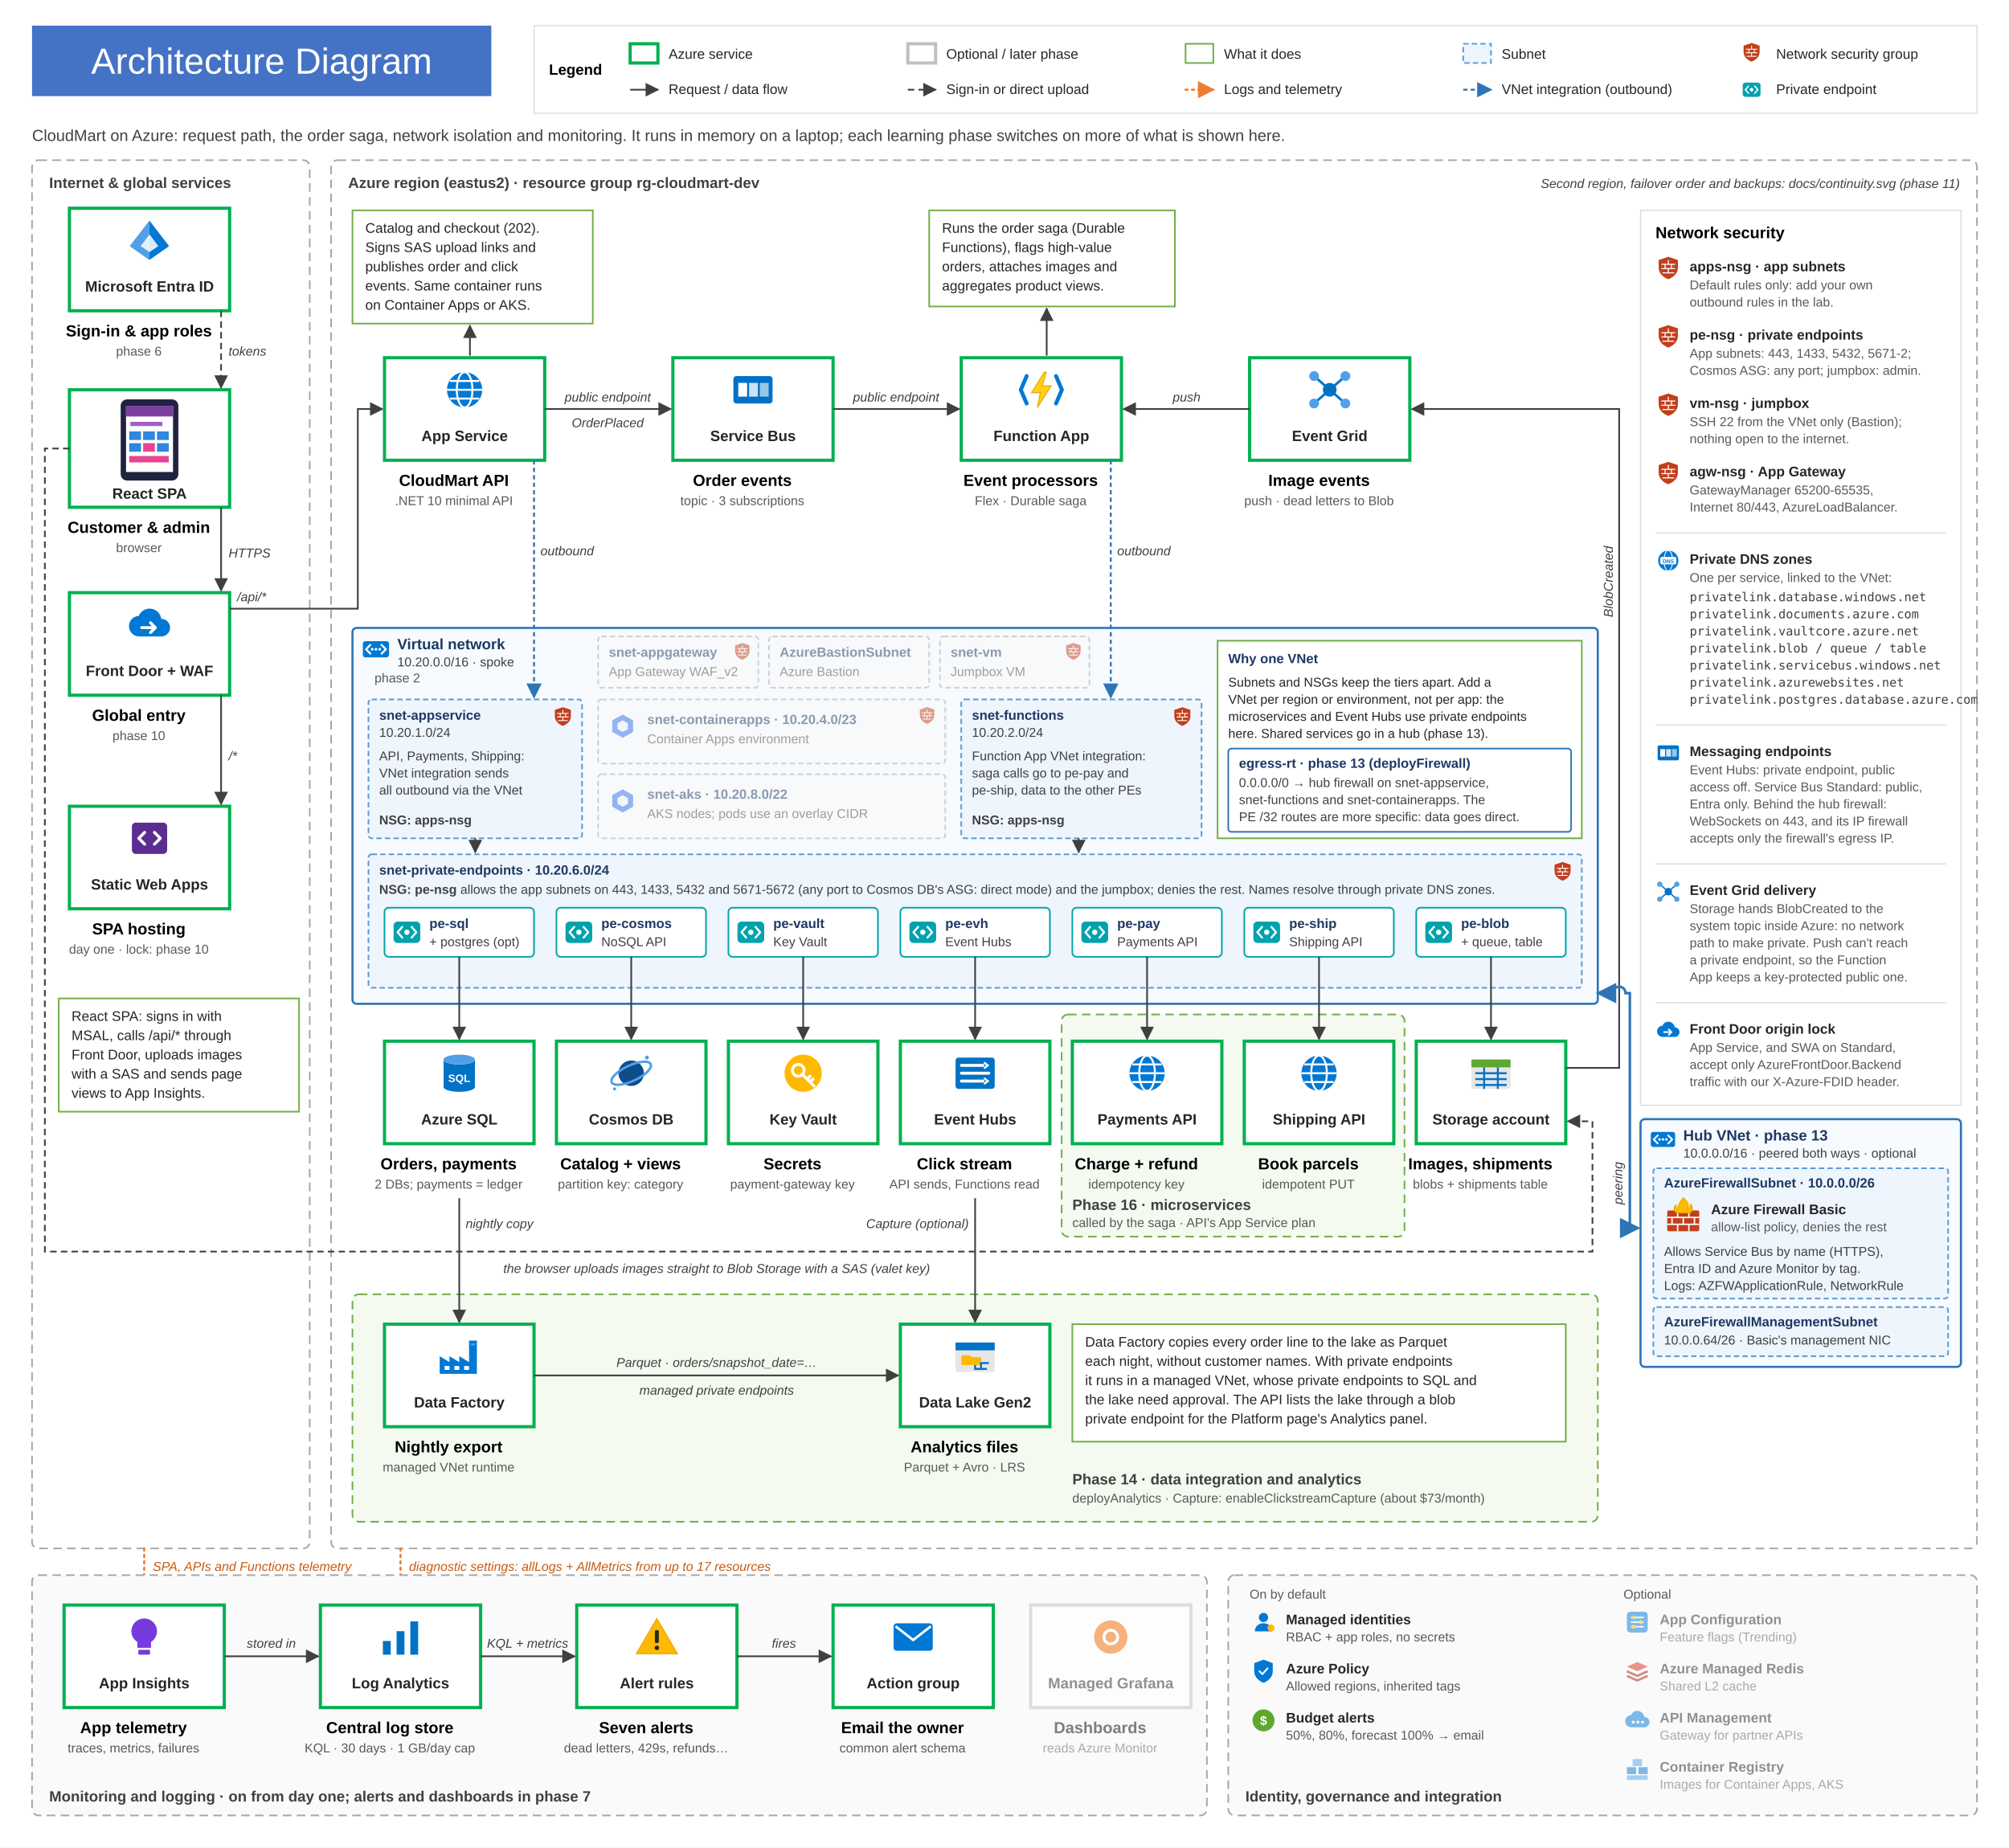
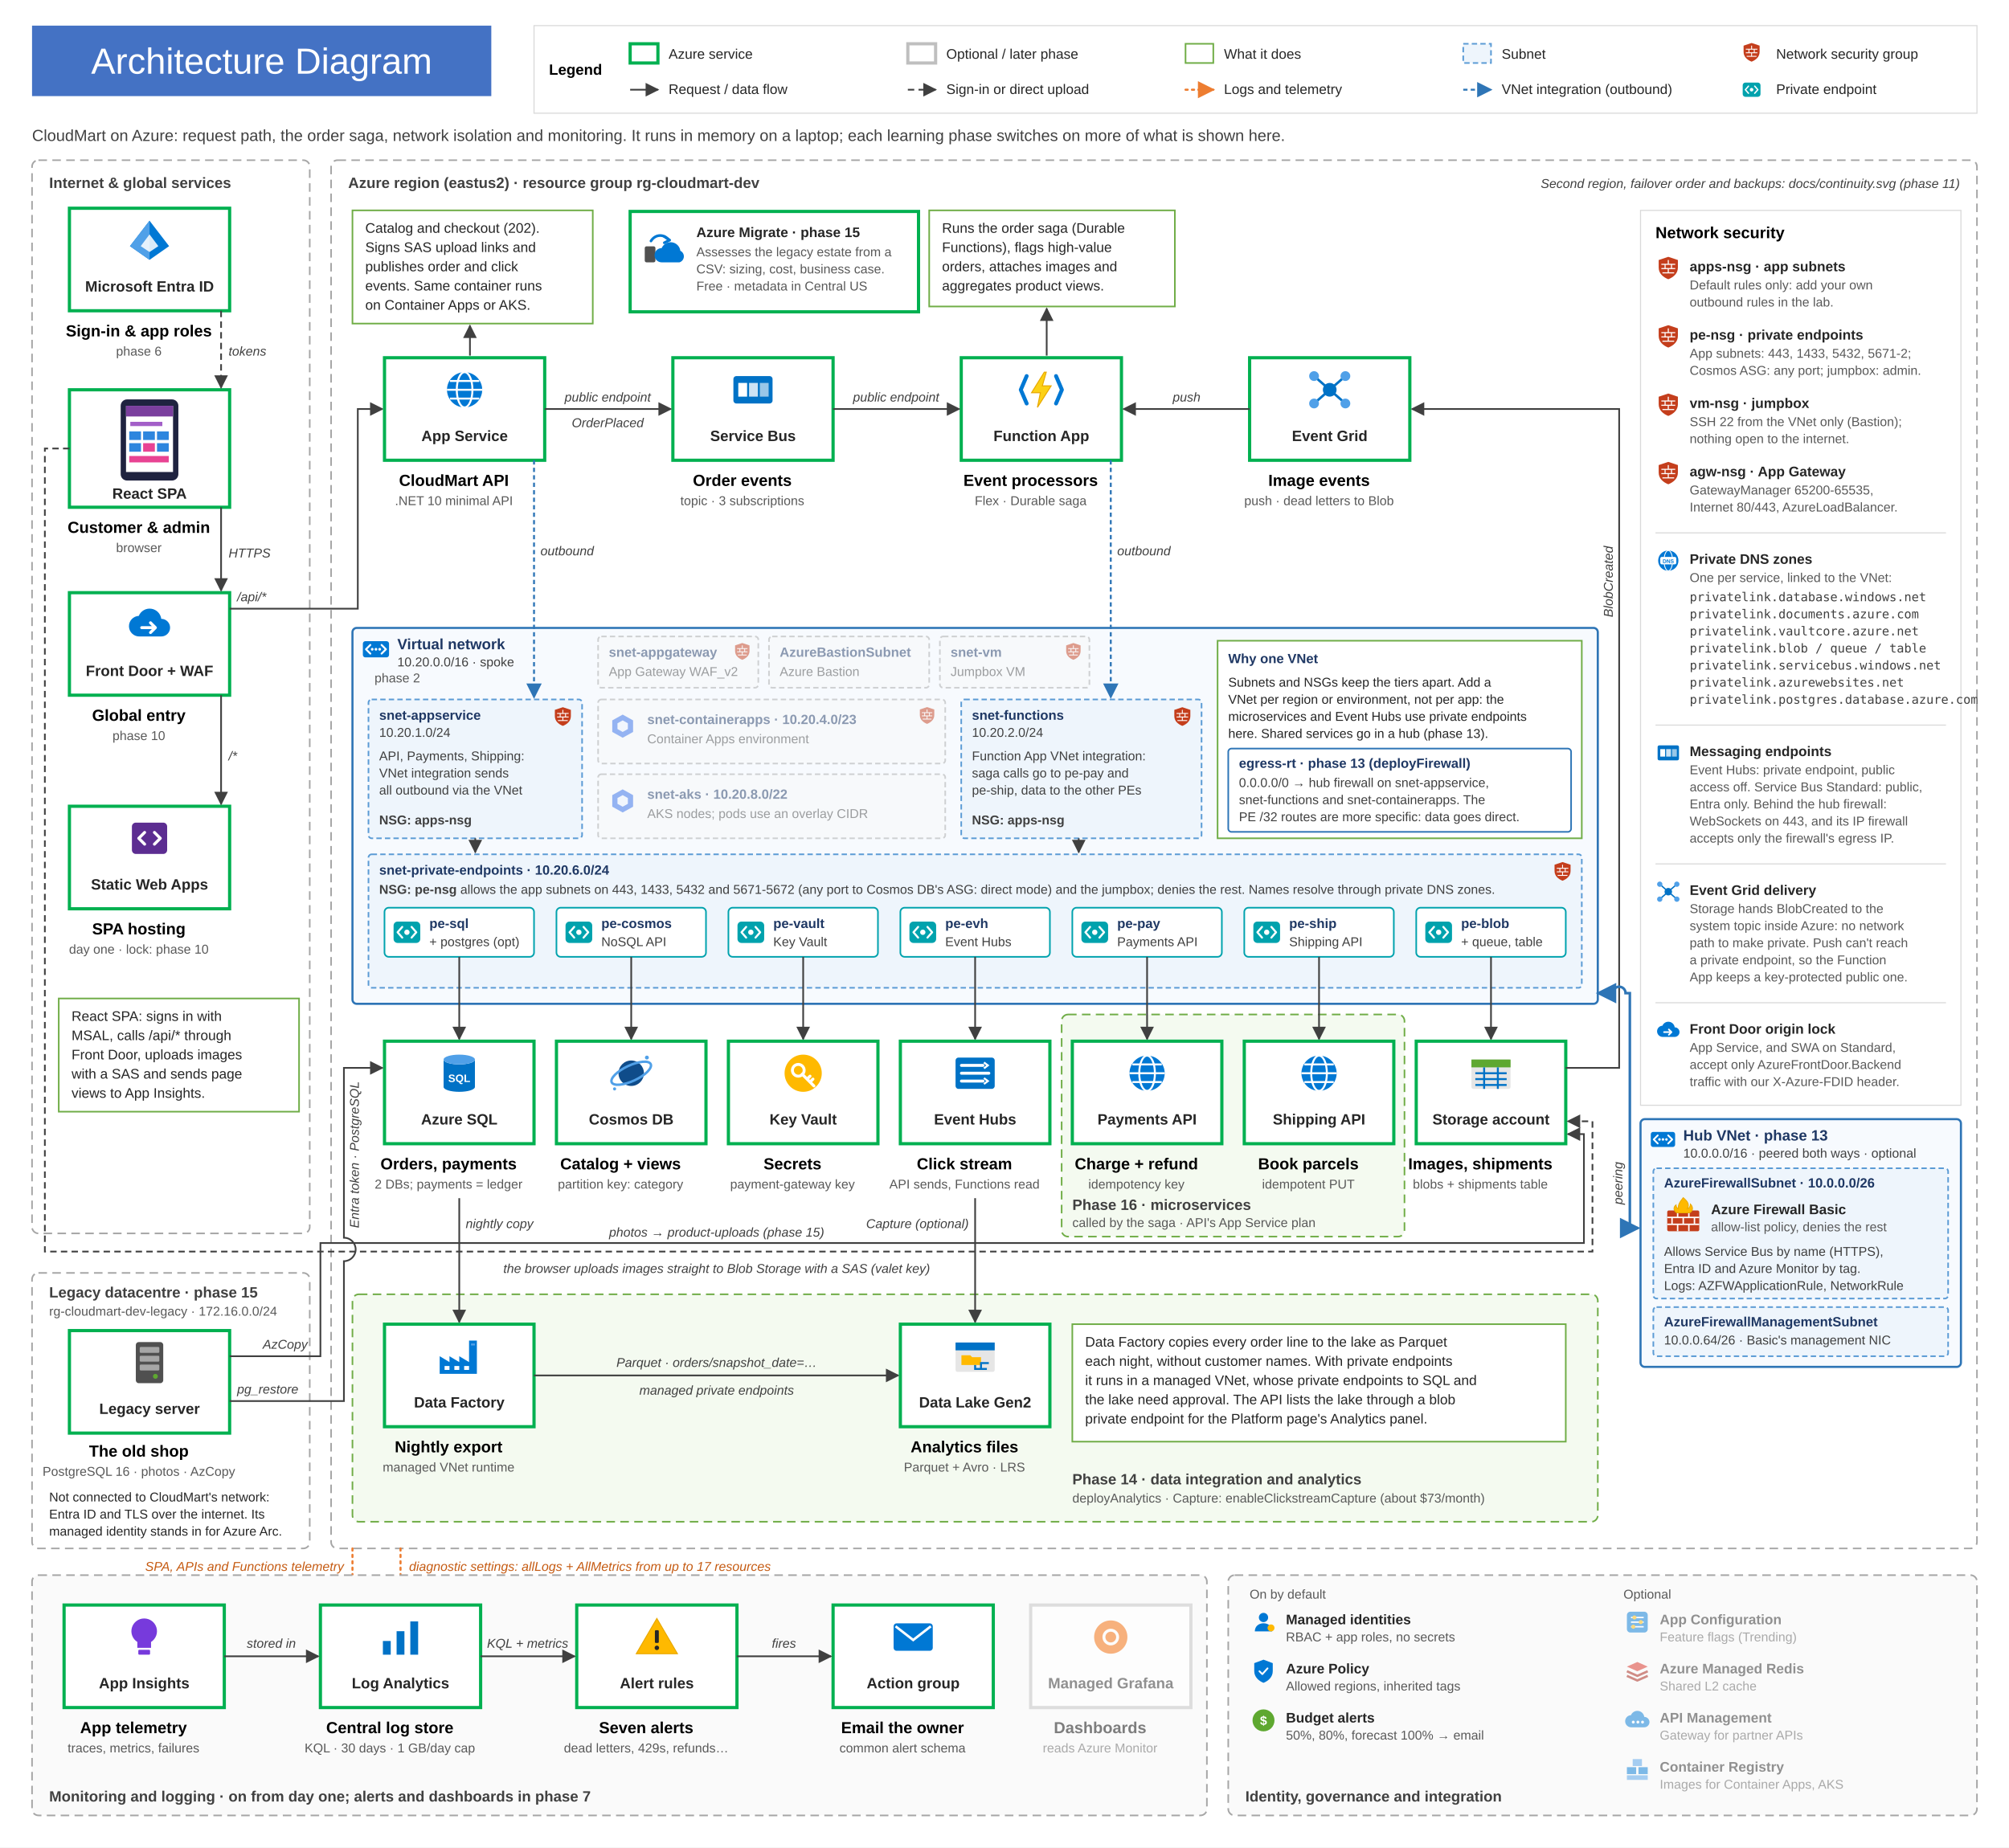
<svg xmlns="http://www.w3.org/2000/svg" viewBox="0 0 1881 1730" width="1881" height="1730" role="img" aria-labelledby="title desc">
  <defs>
    <marker id="arrow" viewBox="0 0 10 10" refX="9" refY="5" markerWidth="8" markerHeight="8" orient="auto-start-reverse">
      <path d="M0,0 L10,5 L0,10 z" fill="#404040" />
    </marker>
    <marker id="arrow-log" viewBox="0 0 10 10" refX="9" refY="5" markerWidth="8" markerHeight="8" orient="auto-start-reverse">
      <path d="M0,0 L10,5 L0,10 z" fill="#ED7D31" />
    </marker>
    <marker id="arrow-blue" viewBox="0 0 10 10" refX="9" refY="5" markerWidth="8" markerHeight="8" orient="auto-start-reverse">
      <path d="M0,0 L10,5 L0,10 z" fill="#2E75B6" />
    </marker>
    <style>
      text { font-family: 'Segoe UI', Calibri, Arial, sans-serif; }
      .svc { fill: #ffffff; stroke: #00B050; stroke-width: 3; }
      .opt { fill: #ffffff; stroke: #BFBFBF; stroke-width: 3; }
      .note { fill: #ffffff; stroke: #70AD47; stroke-width: 1.5; }
      .zone { fill: none; stroke: #A6A6A6; stroke-width: 1.5; stroke-dasharray: 8 5; }
      .band { fill: #FAFAFA; stroke: #A6A6A6; stroke-width: 1.5; stroke-dasharray: 8 5; }
      .group { fill: #F4FAF0; stroke: #70AD47; stroke-width: 1.5; stroke-dasharray: 8 5; }
      .vnet { fill: #F7FAFE; stroke: #2E75B6; stroke-width: 2; }
      .subnet { fill: #EEF5FC; stroke: #5B9BD5; stroke-width: 1.5; stroke-dasharray: 5 3; }
      .optsub { fill: #F7F7F7; stroke: #A6A6A6; stroke-width: 1.5; stroke-dasharray: 5 3; }
      .pechip { fill: #ffffff; stroke: #00A2AD; stroke-width: 1.5; }
      .rtchip { fill: #ffffff; stroke: #2E75B6; stroke-width: 1.5; }
      .name { font-size: 14px; font-weight: 600; fill: #262626; text-anchor: middle; }
      .role { font-size: 15px; font-weight: 700; fill: #000000; text-anchor: middle; }
      .sub { font-size: 12px; fill: #595959; text-anchor: middle; }
      .notetext { font-size: 13px; fill: #262626; }
      .smallnote { font-size: 12px; fill: #262626; }
      .zonetitle { font-size: 14px; font-weight: 700; fill: #404040; }
      .tiletitle { font-size: 12.5px; font-weight: 700; fill: #1F3864; }
      .tiletext { font-size: 12px; fill: #404040; }
      .mono { font-family: Consolas, 'Cascadia Mono', monospace; font-size: 11.5px; fill: #404040; }
      .flow { stroke: #404040; stroke-width: 1.6; fill: none; marker-end: url(#arrow); }
      .dash { stroke-dasharray: 6 4; }
      .vint { stroke: #2E75B6; stroke-width: 1.8; stroke-dasharray: 4 3; fill: none; marker-end: url(#arrow-blue); }
      .peer { stroke: #2E75B6; stroke-width: 2.4; fill: none; marker-start: url(#arrow-blue); marker-end: url(#arrow-blue); }
      .log { stroke: #ED7D31; stroke-width: 2; stroke-dasharray: 2 4; stroke-linecap: round; fill: none; marker-end: url(#arrow-log); }
      .flowlabel { font-size: 12px; font-style: italic; fill: #404040; }
      .loglabel { font-size: 12px; font-style: italic; fill: #C55A11; }
      .paneltitle { font-size: 15px; font-weight: 700; fill: #000000; }
      .itemname { font-size: 13px; font-weight: 600; fill: #262626; }
      .itemdesc { font-size: 12px; fill: #595959; }
    </style>
    <symbol id="i-entra" viewBox="0 0 48 48">
      <polygon points="24,4 44,30 24,44 4,30" fill="#0078D4" />
      <polygon points="24,4 24,44 4,30" fill="#50A0E8" />
      <polygon points="24,18 33,30 24,36 15,30" fill="#ffffff" opacity="0.85" />
    </symbol>
    <symbol id="i-swa" viewBox="0 0 48 48">
      <rect x="6" y="8" width="36" height="32" rx="4" fill="#5C2D91" />
      <path d="M19 18 l-6 6 6 6 M29 18 l6 6 -6 6" stroke="#ffffff" stroke-width="3" fill="none" stroke-linecap="round" stroke-linejoin="round" />
    </symbol>
    <symbol id="i-frontdoor" viewBox="0 0 48 48">
      <path d="M14 36 h22 a9 9 0 0 0 0 -18 a12 12 0 0 0 -23 -3 a9 9 0 0 0 1 21 z" fill="#0078D4" />
      <path d="M16 27 h14 m-5 -5 l5 5 -5 5" stroke="#ffffff" stroke-width="3" fill="none" stroke-linecap="round" stroke-linejoin="round" />
    </symbol>
    <symbol id="i-appservice" viewBox="0 0 48 48">
      <circle cx="24" cy="24" r="18" fill="#0078D4" />
      <ellipse cx="24" cy="24" rx="8" ry="18" fill="none" stroke="#ffffff" stroke-width="2" />
      <path d="M6 24 h36 M9 15 h30 M9 33 h30" stroke="#ffffff" stroke-width="2" />
    </symbol>
    <symbol id="i-functions" viewBox="0 0 48 48">
      <path d="M9 10 L3 24 L9 38 M39 10 L45 24 L39 38" stroke="#0078D4" stroke-width="4" fill="none" stroke-linecap="round" stroke-linejoin="round" />
      <path d="M27 6 L14 27 h9 l-3 15 L34 20 h-9 l4 -14 z" fill="#FCD116" stroke="#E8A800" stroke-width="1" />
    </symbol>
    <symbol id="i-servicebus" viewBox="0 0 48 48">
      <rect x="4" y="10" width="40" height="28" rx="3" fill="#0072C6" />
      <rect x="9" y="17" width="9" height="14" fill="#ffffff" />
      <rect x="20" y="17" width="9" height="14" fill="#ffffff" opacity="0.8" />
      <rect x="31" y="17" width="9" height="14" fill="#ffffff" opacity="0.6" />
    </symbol>
    <symbol id="i-eventhubs" viewBox="0 0 48 48">
      <rect x="4" y="8" width="40" height="32" rx="3" fill="#0072C6" />
      <path d="M10 16 h22 M10 24 h28 M10 32 h22" stroke="#ffffff" stroke-width="3" stroke-linecap="round" />
      <path d="M33 13 l4 3 -4 3 M33 29 l4 3 -4 3" stroke="#ffffff" stroke-width="2" fill="none" />
    </symbol>
    <symbol id="i-eventgrid" viewBox="0 0 48 48">
      <path d="M24 24 L8 10 M24 24 L40 10 M24 24 L8 38 M24 24 L40 38" stroke="#0072C6" stroke-width="2.5" />
      <circle cx="8" cy="10" r="5" fill="#50A0E8" />
      <circle cx="40" cy="10" r="5" fill="#50A0E8" />
      <circle cx="8" cy="38" r="5" fill="#50A0E8" />
      <circle cx="40" cy="38" r="5" fill="#50A0E8" />
      <circle cx="24" cy="24" r="7" fill="#0072C6" />
    </symbol>
    <symbol id="i-sql" viewBox="0 0 48 48">
      <path d="M8 10 v28 c0 2.8 7.2 5 16 5 s16 -2.2 16 -5 V10 c0 2.8 -7.2 5 -16 5 S8 12.8 8 10 z" fill="#0072C6" />
      <ellipse cx="24" cy="10" rx="16" ry="5" fill="#50A0E8" />
      <text x="24" y="33" font-size="11" font-weight="700" fill="#ffffff" text-anchor="middle">SQL</text>
    </symbol>
    <symbol id="i-cosmos" viewBox="0 0 48 48">
      <circle cx="24" cy="24" r="13" fill="#0F4C8A" />
      <ellipse cx="24" cy="24" rx="22" ry="8" fill="none" stroke="#50A0E8" stroke-width="2.5" transform="rotate(-25 24 24)" />
      <circle cx="40" cy="8" r="2" fill="#50A0E8" />
      <circle cx="7" cy="40" r="1.6" fill="#50A0E8" />
    </symbol>
    <symbol id="i-blob" viewBox="0 0 48 48">
      <rect x="4" y="10" width="40" height="30" rx="2" fill="#E6E6E6" />
      <rect x="4" y="10" width="40" height="8" fill="#5EA830" />
      <path d="M8 24 h32 M8 30 h32 M8 36 h32 M17 18 v22 M31 18 v22" stroke="#0072C6" stroke-width="2" />
    </symbol>
    <symbol id="i-identity" viewBox="0 0 48 48">
      <circle cx="24" cy="16" r="8" fill="#0078D4" />
      <path d="M9 40 c0 -9 7 -14 15 -14 s15 5 15 14 z" fill="#0078D4" />
      <circle cx="37" cy="34" r="6" fill="#FFB900" />
    </symbol>
    <symbol id="i-keyvault" viewBox="0 0 48 48">
      <circle cx="24" cy="24" r="19" fill="#FFB900" />
      <circle cx="19" cy="21" r="6" fill="none" stroke="#ffffff" stroke-width="3" />
      <path d="M23 25 l12 12 m-4 -4 l3 -3 m-6 0 l3 -3" stroke="#ffffff" stroke-width="3" stroke-linecap="round" fill="none" />
    </symbol>
    <symbol id="i-appinsights" viewBox="0 0 48 48">
      <path d="M24 5 a13 13 0 0 0 -7 24 v6 h14 v-6 A13 13 0 0 0 24 5 z" fill="#773ADC" />
      <rect x="18" y="37" width="12" height="5" rx="1" fill="#773ADC" />
    </symbol>
    <symbol id="i-loganalytics" viewBox="0 0 48 48">
      <rect x="6" y="28" width="8" height="14" fill="#0072C6" />
      <rect x="20" y="18" width="8" height="24" fill="#0072C6" />
      <rect x="34" y="8" width="8" height="34" fill="#0072C6" />
    </symbol>
    <symbol id="i-policy" viewBox="0 0 48 48">
      <path d="M24 4 L40 10 V24 C40 34 32 41 24 44 C16 41 8 34 8 24 V10 Z" fill="#0078D4" />
      <path d="M17 24 l5 5 9 -10" stroke="#ffffff" stroke-width="3" fill="none" stroke-linecap="round" stroke-linejoin="round" />
    </symbol>
    <symbol id="i-appconfig" viewBox="0 0 48 48">
      <rect x="6" y="6" width="36" height="36" rx="6" fill="#0078D4" />
      <path d="M13 16 h22 M13 24 h22 M13 32 h22" stroke="#ffffff" stroke-width="2.5" />
      <circle cx="19" cy="16" r="3.5" fill="#FFB900" />
      <circle cx="30" cy="24" r="3.5" fill="#FFB900" />
      <circle cx="17" cy="32" r="3.5" fill="#FFB900" />
    </symbol>
    <symbol id="i-redis" viewBox="0 0 48 48">
      <path d="M24 8 L42 16 L24 24 L6 16 Z" fill="#D82C20" />
      <path d="M6 24 L24 32 L42 24 M6 32 L24 40 L42 32" stroke="#A41E11" stroke-width="4" fill="none" stroke-linejoin="round" />
    </symbol>
    <symbol id="i-apim" viewBox="0 0 48 48">
      <path d="M14 36 h22 a9 9 0 0 0 0 -18 a12 12 0 0 0 -23 -3 a9 9 0 0 0 1 21 z" fill="#0078D4" />
      <circle cx="17" cy="27" r="2.5" fill="#ffffff" />
      <circle cx="25" cy="27" r="2.5" fill="#ffffff" />
      <circle cx="33" cy="27" r="2.5" fill="#ffffff" />
    </symbol>
    <symbol id="i-grafana" viewBox="0 0 48 48">
      <circle cx="24" cy="24" r="17" fill="#F46800" />
      <circle cx="24" cy="24" r="7" fill="none" stroke="#ffffff" stroke-width="3" />
    </symbol>
    <symbol id="i-containers" viewBox="0 0 48 48">
      <polygon points="24,4 42,14 42,34 24,44 6,34 6,14" fill="#326CE5" />
      <polygon points="24,14 33,19 33,29 24,34 15,29 15,19" fill="#ffffff" opacity="0.9" />
    </symbol>
    <symbol id="i-vnet" viewBox="0 0 48 48">
      <rect x="3" y="11" width="42" height="26" rx="4" fill="#0078D4" />
      <path d="M15 17 l-7 7 7 7 M33 17 l7 7 -7 7" stroke="#ffffff" stroke-width="3" fill="none" stroke-linecap="round" stroke-linejoin="round" />
      <circle cx="18" cy="24" r="2.2" fill="#ffffff" />
      <circle cx="24" cy="24" r="2.2" fill="#ffffff" />
      <circle cx="30" cy="24" r="2.2" fill="#ffffff" />
    </symbol>
    <symbol id="i-nsg" viewBox="0 0 48 48">
      <path d="M24 3 L42 9 V23 C42 34 34 41 24 45 C14 41 6 34 6 23 V9 Z" fill="#C43E1C" />
      <path d="M11 17 H37 M11 25 H37 M13 33 H35 M24 9 V17 M18 17 V25 M30 17 V25 M24 25 V33" stroke="#ffffff" stroke-width="2" fill="none" />
    </symbol>
    <symbol id="i-firewall" viewBox="0 0 48 48">
      <rect x="4" y="18" width="40" height="26" rx="2" fill="#C43E1C" />
      <path d="M4 26.7 H44 M4 35.3 H44 M17 18 V26.7 M31 18 V26.7 M10 26.7 V35.3 M24 26.7 V35.3 M38 26.7 V35.3 M17 35.3 V44 M31 35.3 V44" stroke="#ffffff" stroke-width="1.8" />
      <path d="M24 2 C30 7 32 11 29 16 C32 15 33 12 33 10 C37 14 36 19 32 21 H16 C12 19 11 14 15 11 C15 13 16 15 18 16 C17 11 20 7 24 2 Z" fill="#FFB900" stroke="#E8A800" stroke-width="1" />
    </symbol>
    <symbol id="i-pe" viewBox="0 0 48 48">
      <rect x="4" y="8" width="40" height="32" rx="6" fill="#00A2AD" />
      <path d="M17 16 l-7 8 7 8 M31 16 l7 8 -7 8" stroke="#ffffff" stroke-width="3" fill="none" stroke-linecap="round" stroke-linejoin="round" />
      <circle cx="24" cy="24" r="4" fill="#ffffff" />
    </symbol>
    <symbol id="i-dns" viewBox="0 0 48 48">
      <circle cx="24" cy="24" r="19" fill="#0078D4" />
      <ellipse cx="24" cy="24" rx="8" ry="19" fill="none" stroke="#ffffff" stroke-width="1.6" />
      <rect x="9" y="17" width="30" height="14" rx="3" fill="#ffffff" />
      <text x="24" y="28.5" font-size="10" font-weight="700" fill="#0078D4" text-anchor="middle">DNS</text>
    </symbol>
    <symbol id="i-alert" viewBox="0 0 48 48">
      <path d="M24 5 L45 41 H3 Z" fill="#FFB900" stroke="#E8A800" stroke-width="1" />
      <rect x="22" y="17" width="4" height="13" rx="1" fill="#262626" />
      <circle cx="24" cy="35" r="2.3" fill="#262626" />
    </symbol>
    <symbol id="i-actiongroup" viewBox="0 0 48 48">
      <rect x="4" y="10" width="40" height="28" rx="3" fill="#0078D4" />
      <path d="M6 13 L24 27 L42 13" stroke="#ffffff" stroke-width="2.5" fill="none" />
    </symbol>
    <symbol id="i-acr" viewBox="0 0 48 48">
      <rect x="16" y="6" width="16" height="12" fill="#50A0E8" />
      <rect x="6" y="20" width="16" height="12" fill="#0078D4" />
      <rect x="26" y="20" width="16" height="12" fill="#0078D4" />
      <rect x="6" y="34" width="36" height="8" fill="#50A0E8" />
    </symbol>
    <symbol id="i-datafactory" viewBox="0 0 48 48">
      <path d="M4 42 V24 L14 30 V24 L24 30 V24 L34 30 V8 H42 V42 Z" fill="#0078D4" />
      <rect x="9" y="34" width="5" height="4" fill="#ffffff" />
      <rect x="19" y="34" width="5" height="4" fill="#ffffff" />
      <rect x="29" y="34" width="5" height="4" fill="#ffffff" />
      <path d="M36 12 h4" stroke="#50A0E8" stroke-width="2" />
    </symbol>
    <symbol id="i-datalake" viewBox="0 0 48 48">
      <rect x="4" y="10" width="40" height="30" rx="2" fill="#E6E6E6" />
      <rect x="4" y="10" width="40" height="8" fill="#0072C6" />
      <path d="M10 23 h9 l2 2 h9 v8 h-20 z" fill="#FFB900" />
      <path d="M24 33 v4 h12 M30 37 v-6 h8" stroke="#0072C6" stroke-width="2" fill="none" />
    </symbol>
+     <symbol id="i-server" viewBox="0 0 48 48">
+       <rect x="10" y="3" width="28" height="42" rx="3" fill="#505050" />
+       <rect x="14" y="8" width="20" height="6" rx="1" fill="#A6A6A6" />
+       <rect x="14" y="17" width="20" height="6" rx="1" fill="#A6A6A6" />
+       <rect x="14" y="26" width="20" height="6" rx="1" fill="#A6A6A6" />
+       <circle cx="30" cy="38" r="2.5" fill="#5EA830" />
+     </symbol>
+     <symbol id="i-migrate" viewBox="0 0 48 48">
+       <rect x="2" y="20" width="12" height="18" rx="2" fill="#505050" />
+       <path d="M21 38 a8 8 0 0 1 0 -16 a11 11 0 0 1 21 3 a7 7 0 0 1 -1 13 z" fill="#0078D4" />
+       <path d="M9 14 C14 6 24 6 29 13" stroke="#0078D4" stroke-width="3" fill="none" stroke-linecap="round" />
+       <path d="M24 9 l6 4 -6 3" stroke="#0078D4" stroke-width="3" fill="none" stroke-linecap="round" stroke-linejoin="round" />
+     </symbol>
    <symbol id="i-budget" viewBox="0 0 48 48">
      <circle cx="24" cy="24" r="19" fill="#5EA830" />
      <text x="24" y="32" font-size="22" font-weight="700" fill="#ffffff" text-anchor="middle">$</text>
    </symbol>
  </defs>
  <rect width="1881" height="1730" fill="#ffffff" />
  <rect x="30" y="24" width="430" height="66" fill="#4472C4" />
  <text x="245" y="69" font-size="34" fill="#ffffff" text-anchor="middle">Architecture Diagram</text>
  <text x="30" y="132" font-size="15" fill="#404040">CloudMart on Azure: request path, the order saga, network isolation and monitoring. It runs in memory on a laptop; each learning phase switches on more of what is shown here.</text>
  <rect x="500" y="24" width="1351" height="82" fill="#ffffff" stroke="#D9D9D9" stroke-width="1" />
  <text x="514" y="70" font-size="14" font-weight="700" fill="#000000">Legend</text>
  <rect x="590" y="41" width="26" height="18" class="svc" />
  <text x="626" y="55" class="notetext">Azure service</text>
  <rect x="850" y="41" width="26" height="18" class="opt" />
  <text x="886" y="55" class="notetext">Optional / later phase</text>
  <rect x="1110" y="41" width="26" height="18" class="note" />
  <text x="1146" y="55" class="notetext">What it does</text>
  <rect x="1370" y="41" width="26" height="18" class="subnet" />
  <text x="1406" y="55" class="notetext">Subnet</text>
  <use href="#i-nsg" x="1630" y="39" width="20" height="20" />
  <text x="1663" y="55" class="notetext">Network security group</text>
  <path d="M590 84 H616" class="flow" />
  <text x="626" y="88" class="notetext">Request / data flow</text>
  <path d="M850 84 H876" class="flow dash" />
  <text x="886" y="88" class="notetext">Sign-in or direct upload</text>
  <path d="M1110 84 H1136" class="log" />
  <text x="1146" y="88" class="notetext">Logs and telemetry</text>
  <path d="M1370 84 H1396" class="vint" />
  <text x="1406" y="88" class="notetext">VNet integration (outbound)</text>
  <use href="#i-pe" x="1630" y="74" width="20" height="20" />
  <text x="1663" y="88" class="notetext">Private endpoint</text>
-   <rect x="30" y="150" width="260" height="1300" rx="6" class="zone" />
+   <rect x="30" y="150" width="260" height="1005" rx="6" class="zone" />
  <text x="46" y="176" class="zonetitle">Internet &amp; global services</text>
  <rect x="65" y="195" width="150" height="96" class="svc" />
  <use href="#i-entra" x="118" y="203" width="44" height="44" />
  <text x="140" y="273" class="name">Microsoft Entra ID</text>
  <text x="130" y="315" class="role">Sign-in &amp; app roles</text>
  <text x="130" y="333" class="sub">phase 6</text>
  <rect x="65" y="365" width="150" height="110" class="svc" />
  <rect x="113" y="374" width="54" height="76" rx="6" fill="#1F2340" />
  <rect x="118" y="380" width="44" height="62" fill="#ffffff" />
  <rect x="118" y="380" width="44" height="10" fill="#7B3F9E" />
  <rect x="122" y="395" width="30" height="4" fill="#A35FC8" />
  <rect x="121" y="404" width="11" height="8" fill="#2E86DE" />
  <rect x="134" y="404" width="11" height="8" fill="#2E86DE" />
  <rect x="147" y="404" width="11" height="8" fill="#2E86DE" />
  <rect x="121" y="415" width="11" height="8" fill="#2E86DE" />
  <rect x="134" y="415" width="11" height="8" fill="#E84393" />
  <rect x="147" y="415" width="11" height="8" fill="#2E86DE" />
  <rect x="121" y="427" width="37" height="6" fill="#E84393" />
  <text x="140" y="467" class="name">React SPA</text>
  <text x="130" y="499" class="role">Customer &amp; admin</text>
  <text x="130" y="517" class="sub">browser</text>
  <rect x="65" y="555" width="150" height="96" class="svc" />
  <use href="#i-frontdoor" x="118" y="563" width="44" height="44" />
  <text x="140" y="633" class="name">Front Door + WAF</text>
  <text x="130" y="675" class="role">Global entry</text>
  <text x="130" y="693" class="sub">phase 10</text>
  <rect x="65" y="755" width="150" height="96" class="svc" />
  <use href="#i-swa" x="118" y="763" width="44" height="44" />
  <text x="140" y="833" class="name">Static Web Apps</text>
  <text x="130" y="875" class="role">SPA hosting</text>
  <text x="130" y="893" class="sub">day one · lock: phase 10</text>
  <path d="M207 291 V363" class="flow dash" />
  <text x="214" y="333" class="flowlabel">tokens</text>
  <path d="M207 475 V553" class="flow" />
  <text x="214" y="522" class="flowlabel">HTTPS</text>
  <path d="M207 651 V753" class="flow" />
  <text x="214" y="712" class="flowlabel">/*</text>
  <rect x="55" y="935" width="225" height="106" class="note" />
  <text class="notetext">
    <tspan x="67" y="956">React SPA: signs in with</tspan>
    <tspan x="67" y="974">MSAL, calls /api/* through</tspan>
    <tspan x="67" y="992">Front Door, uploads images</tspan>
    <tspan x="67" y="1010">with a SAS and sends page</tspan>
    <tspan x="67" y="1028">views to App Insights.</tspan>
  </text>
  <rect x="310" y="150" width="1541" height="1300" rx="6" class="zone" />
  <text x="326" y="176" class="zonetitle">Azure region (eastus2) · resource group rg-cloudmart-dev</text>
  <text x="1835" y="176" class="flowlabel" text-anchor="end">Second region, failover order and backups: docs/continuity.svg (phase 11)</text>
  <path d="M215 570 H335 V383 H358" class="flow" />
  <text x="222" y="563" class="flowlabel">/api/*</text>
  <rect x="330" y="197" width="225" height="106" class="note" />
  <text class="notetext">
    <tspan x="342" y="218">Catalog and checkout (202).</tspan>
    <tspan x="342" y="236">Signs SAS upload links and</tspan>
    <tspan x="342" y="254">publishes order and click</tspan>
    <tspan x="342" y="272">events. Same container runs</tspan>
    <tspan x="342" y="290">on Container Apps or AKS.</tspan>
  </text>
  <path d="M440 333 V305" class="flow" />
  <rect x="360" y="335" width="150" height="96" class="svc" />
  <use href="#i-appservice" x="413" y="343" width="44" height="44" />
  <text x="435" y="413" class="name">App Service</text>
  <text x="425" y="455" class="role">CloudMart API</text>
  <text x="425" y="473" class="sub">.NET 10 minimal API</text>
  <rect x="630" y="335" width="150" height="96" class="svc" />
  <use href="#i-servicebus" x="683" y="343" width="44" height="44" />
  <text x="705" y="413" class="name">Service Bus</text>
  <text x="695" y="455" class="role">Order events</text>
  <text x="695" y="473" class="sub">topic · 3 subscriptions</text>
  <rect x="870" y="197" width="230" height="90" class="note" />
  <text class="notetext">
    <tspan x="882" y="218">Runs the order saga (Durable</tspan>
    <tspan x="882" y="236">Functions), flags high-value</tspan>
    <tspan x="882" y="254">orders, attaches images and</tspan>
    <tspan x="882" y="272">aggregates product views.</tspan>
  </text>
  <path d="M980 333 V289" class="flow" />
  <rect x="900" y="335" width="150" height="96" class="svc" />
  <use href="#i-functions" x="953" y="343" width="44" height="44" />
  <text x="975" y="413" class="name">Function App</text>
  <text x="965" y="455" class="role">Event processors</text>
  <text x="965" y="473" class="sub">Flex · Durable saga</text>
  <rect x="1170" y="335" width="150" height="96" class="svc" />
  <use href="#i-eventgrid" x="1223" y="343" width="44" height="44" />
  <text x="1245" y="413" class="name">Event Grid</text>
  <text x="1235" y="455" class="role">Image events</text>
  <text x="1235" y="473" class="sub">push · dead letters to Blob</text>
  <path d="M510 383 H628" class="flow" />
  <path d="M780 383 H898" class="flow" />
  <path d="M1170 383 H1052" class="flow" />
  <text x="569" y="376" class="flowlabel" text-anchor="middle">public endpoint</text>
  <text x="569" y="400" class="flowlabel" text-anchor="middle">OrderPlaced</text>
  <text x="839" y="376" class="flowlabel" text-anchor="middle">public endpoint</text>
  <text x="1111" y="376" class="flowlabel" text-anchor="middle">push</text>
  <rect x="330" y="588" width="1166" height="352" rx="4" class="vnet" />
  <use href="#i-vnet" x="338" y="594" width="28" height="28" />
  <text x="372" y="608" font-size="14" font-weight="700" fill="#1F3864">Virtual network</text>
  <text x="372" y="624" class="tiletext">10.20.0.0/16 · spoke</text>
  <text x="372" y="639" class="sub" text-anchor="start">phase 2</text>
  <path d="M500 431 V653" class="vint" />
  <text x="506" y="520" class="flowlabel">outbound</text>
  <path d="M1040 431 V653" class="vint" />
  <text x="1046" y="520" class="flowlabel">outbound</text>
  <g opacity="0.5">
    <rect x="560" y="596" width="150" height="48" rx="3" class="optsub" />
    <text x="570" y="615" class="tiletitle">snet-appgateway</text>
    <text x="570" y="633" class="tiletext">App Gateway WAF_v2</text>
    <use href="#i-nsg" x="686" y="601" width="18" height="18" />
    <rect x="720" y="596" width="150" height="48" rx="3" class="optsub" />
    <text x="730" y="615" class="tiletitle">AzureBastionSubnet</text>
    <text x="730" y="633" class="tiletext">Azure Bastion</text>
    <rect x="880" y="596" width="140" height="48" rx="3" class="optsub" />
    <text x="890" y="615" class="tiletitle">snet-vm</text>
    <text x="890" y="633" class="tiletext">Jumpbox VM</text>
    <use href="#i-nsg" x="996" y="601" width="18" height="18" />
  </g>
  <rect x="345" y="655" width="200" height="130" rx="3" class="subnet" />
  <text x="355" y="674" class="tiletitle">snet-appservice</text>
  <text x="355" y="690" class="tiletext">10.20.1.0/24</text>
  <use href="#i-nsg" x="517" y="661" width="20" height="20" />
  <text class="tiletext">
    <tspan x="355" y="712">API, Payments, Shipping:</tspan>
    <tspan x="355" y="728">VNet integration sends</tspan>
    <tspan x="355" y="744">all outbound via the VNet</tspan>
  </text>
  <text x="355" y="772" class="tiletext" font-weight="700">NSG: apps-nsg</text>
  <g opacity="0.5">
    <rect x="560" y="655" width="325" height="60" rx="3" class="optsub" />
    <use href="#i-containers" x="570" y="667" width="26" height="26" />
    <text x="606" y="678" class="tiletitle">snet-containerapps · 10.20.4.0/23</text>
    <text x="606" y="696" class="tiletext">Container Apps environment</text>
    <use href="#i-nsg" x="859" y="661" width="18" height="18" />
    <rect x="560" y="725" width="325" height="60" rx="3" class="optsub" />
    <use href="#i-containers" x="570" y="737" width="26" height="26" />
    <text x="606" y="748" class="tiletitle">snet-aks · 10.20.8.0/22</text>
    <text x="606" y="766" class="tiletext">AKS nodes; pods use an overlay CIDR</text>
  </g>
  <rect x="900" y="655" width="225" height="130" rx="3" class="subnet" />
  <text x="910" y="674" class="tiletitle">snet-functions</text>
  <text x="910" y="690" class="tiletext">10.20.2.0/24</text>
  <use href="#i-nsg" x="1097" y="661" width="20" height="20" />
  <text class="tiletext">
    <tspan x="910" y="712">Function App VNet integration:</tspan>
    <tspan x="910" y="728">saga calls go to pe-pay and</tspan>
    <tspan x="910" y="744">pe-ship, data to the other PEs</tspan>
  </text>
  <text x="910" y="772" class="tiletext" font-weight="700">NSG: apps-nsg</text>
  <rect x="1140" y="600" width="341" height="185" class="note" />
  <text x="1150" y="621" class="tiletitle">Why one VNet</text>
  <text class="smallnote">
    <tspan x="1150" y="643">Subnets and NSGs keep the tiers apart. Add a</tspan>
    <tspan x="1150" y="659">VNet per region or environment, not per app: the</tspan>
    <tspan x="1150" y="675">microservices and Event Hubs use private endpoints</tspan>
    <tspan x="1150" y="691">here. Shared services go in a hub (phase 13).</tspan>
  </text>
  <rect x="1150" y="701" width="321" height="78" rx="3" class="rtchip" />
  <text x="1160" y="719" class="tiletitle">egress-rt · phase 13 (deployFirewall)</text>
  <text class="tiletext">
    <tspan x="1160" y="737">0.0.0.0/0 → hub firewall on snet-appservice,</tspan>
    <tspan x="1160" y="753">snet-functions and snet-containerapps. The</tspan>
    <tspan x="1160" y="769">PE /32 routes are more specific: data goes direct.</tspan>
  </text>
  <path d="M445 785 V798" class="flow" />
  <path d="M1010 785 V798" class="flow" />
  <rect x="345" y="800" width="1136" height="125" rx="3" class="subnet" />
  <text x="355" y="819" class="tiletitle">snet-private-endpoints · 10.20.6.0/24</text>
  <use href="#i-nsg" x="1453" y="806" width="20" height="20" />
  <text x="355" y="837" class="tiletext">
    <tspan font-weight="700">NSG: pe-nsg</tspan> allows the app subnets on 443, 1433, 5432 and 5671-5672 (any port to Cosmos DB's ASG: direct mode) and the jumpbox; denies the rest. Names resolve through private DNS zones.</text>
  <rect x="360" y="850" width="140" height="46" rx="4" class="pechip" />
  <use href="#i-pe" x="366" y="858" width="30" height="30" />
  <text x="402" y="869" class="tiletitle">pe-sql</text>
  <text x="402" y="886" class="tiletext">+ postgres (opt)</text>
  <rect x="521" y="850" width="140" height="46" rx="4" class="pechip" />
  <use href="#i-pe" x="527" y="858" width="30" height="30" />
  <text x="563" y="869" class="tiletitle">pe-cosmos</text>
  <text x="563" y="886" class="tiletext">NoSQL API</text>
  <rect x="682" y="850" width="140" height="46" rx="4" class="pechip" />
  <use href="#i-pe" x="688" y="858" width="30" height="30" />
  <text x="724" y="869" class="tiletitle">pe-vault</text>
  <text x="724" y="886" class="tiletext">Key Vault</text>
  <rect x="843" y="850" width="140" height="46" rx="4" class="pechip" />
  <use href="#i-pe" x="849" y="858" width="30" height="30" />
  <text x="885" y="869" class="tiletitle">pe-evh</text>
  <text x="885" y="886" class="tiletext">Event Hubs</text>
  <rect x="1004" y="850" width="140" height="46" rx="4" class="pechip" />
  <use href="#i-pe" x="1010" y="858" width="30" height="30" />
  <text x="1046" y="869" class="tiletitle">pe-pay</text>
  <text x="1046" y="886" class="tiletext">Payments API</text>
  <rect x="1165" y="850" width="140" height="46" rx="4" class="pechip" />
  <use href="#i-pe" x="1171" y="858" width="30" height="30" />
  <text x="1207" y="869" class="tiletitle">pe-ship</text>
  <text x="1207" y="886" class="tiletext">Shipping API</text>
  <rect x="1326" y="850" width="140" height="46" rx="4" class="pechip" />
  <use href="#i-pe" x="1332" y="858" width="30" height="30" />
  <text x="1368" y="869" class="tiletitle">pe-blob</text>
  <text x="1368" y="886" class="tiletext">+ queue, table</text>
  <rect x="994" y="950" width="321" height="208" rx="6" class="group" />
  <text x="1004" y="1133" class="zonetitle">Phase 16 · microservices</text>
  <text x="1004" y="1149" class="itemdesc">called by the saga · API's App Service plan</text>
  <path d="M430 896 V973" class="flow" />
  <path d="M591 896 V973" class="flow" />
  <path d="M752 896 V973" class="flow" />
  <path d="M913 896 V973" class="flow" />
  <path d="M1074 896 V973" class="flow" />
  <path d="M1235 896 V973" class="flow" />
  <path d="M1396 896 V973" class="flow" />
  <rect x="360" y="975" width="140" height="96" class="svc" />
  <use href="#i-sql" x="408" y="983" width="44" height="44" />
  <text x="430" y="1053" class="name">Azure SQL</text>
  <text x="420" y="1095" class="role">Orders, payments</text>
  <text x="420" y="1113" class="sub">2 DBs; payments = ledger</text>
  <rect x="521" y="975" width="140" height="96" class="svc" />
  <use href="#i-cosmos" x="569" y="983" width="44" height="44" />
  <text x="591" y="1053" class="name">Cosmos DB</text>
  <text x="581" y="1095" class="role">Catalog + views</text>
  <text x="581" y="1113" class="sub">partition key: category</text>
  <rect x="682" y="975" width="140" height="96" class="svc" />
  <use href="#i-keyvault" x="730" y="983" width="44" height="44" />
  <text x="752" y="1053" class="name">Key Vault</text>
  <text x="742" y="1095" class="role">Secrets</text>
  <text x="742" y="1113" class="sub">payment-gateway key</text>
  <rect x="843" y="975" width="140" height="96" class="svc" />
  <use href="#i-eventhubs" x="891" y="983" width="44" height="44" />
  <text x="913" y="1053" class="name">Event Hubs</text>
  <text x="903" y="1095" class="role">Click stream</text>
  <text x="903" y="1113" class="sub">API sends, Functions read</text>
  <rect x="1004" y="975" width="140" height="96" class="svc" />
  <use href="#i-appservice" x="1052" y="983" width="44" height="44" />
  <text x="1074" y="1053" class="name">Payments API</text>
  <text x="1064" y="1095" class="role">Charge + refund</text>
  <text x="1064" y="1113" class="sub">idempotency key</text>
  <rect x="1165" y="975" width="140" height="96" class="svc" />
  <use href="#i-appservice" x="1213" y="983" width="44" height="44" />
  <text x="1235" y="1053" class="name">Shipping API</text>
  <text x="1225" y="1095" class="role">Book parcels</text>
  <text x="1225" y="1113" class="sub">idempotent PUT</text>
  <rect x="1326" y="975" width="140" height="96" class="svc" />
  <use href="#i-blob" x="1374" y="983" width="44" height="44" />
  <text x="1396" y="1053" class="name">Storage account</text>
  <text x="1386" y="1095" class="role">Images, shipments</text>
  <text x="1386" y="1113" class="sub">blobs + shipments table</text>
  <path d="M1466 1000 H1516 V383 H1322" class="flow" />
  <text x="1510" y="578" class="flowlabel" transform="rotate(-90 1510 578)">BlobCreated</text>
  <path d="M65 420 H42 V1172 H1491 V1050 H1468" class="flow dash" />
  <text x="671" y="1192" class="flowlabel" text-anchor="middle">the browser uploads images straight to Blob Storage with a SAS (valet key)</text>
  <rect x="330" y="1212" width="1166" height="213" rx="6" class="group" />
  <path d="M430 1122 V1238" class="flow" />
  <text x="436" y="1150" class="flowlabel">nightly copy</text>
  <path d="M913 1122 V1238" class="flow" />
  <text x="907" y="1150" class="flowlabel" text-anchor="end">Capture (optional)</text>
  <rect x="360" y="1240" width="140" height="96" class="svc" />
  <use href="#i-datafactory" x="408" y="1248" width="44" height="44" />
  <text x="430" y="1318" class="name">Data Factory</text>
  <text x="420" y="1360" class="role">Nightly export</text>
  <text x="420" y="1378" class="sub">managed VNet runtime</text>
  <path d="M500 1288 H841" class="flow" />
  <text x="671" y="1280" class="flowlabel" text-anchor="middle">Parquet · orders/snapshot_date=…</text>
  <text x="671" y="1306" class="flowlabel" text-anchor="middle">managed private endpoints</text>
  <rect x="843" y="1240" width="140" height="96" class="svc" />
  <use href="#i-datalake" x="891" y="1248" width="44" height="44" />
  <text x="913" y="1318" class="name">Data Lake Gen2</text>
  <text x="903" y="1360" class="role">Analytics files</text>
  <text x="903" y="1378" class="sub">Parquet + Avro · LRS</text>
  <rect x="1004" y="1240" width="462" height="110" class="note" />
  <text class="notetext">
    <tspan x="1016" y="1261">Data Factory copies every order line to the lake as Parquet</tspan>
    <tspan x="1016" y="1279">each night, without customer names. With private endpoints</tspan>
    <tspan x="1016" y="1297">it runs in a managed VNet, whose private endpoints to SQL and</tspan>
    <tspan x="1016" y="1315">the lake need approval. The API lists the lake through a blob</tspan>
    <tspan x="1016" y="1333">private endpoint for the Platform page's Analytics panel.</tspan>
  </text>
  <text x="1004" y="1390" class="zonetitle">Phase 14 · data integration and analytics</text>
  <text x="1004" y="1407" class="itemdesc">deployAnalytics · Capture: enableClickstreamCapture (about $73/month)</text>
+   <rect x="30" y="1192" width="260" height="258" rx="6" class="zone" />
+   <text x="46" y="1215" class="zonetitle">Legacy datacentre · phase 15</text>
+   <text x="46" y="1232" class="itemdesc">rg-cloudmart-dev-legacy · 172.16.0.0/24</text>
+   <rect x="65" y="1246" width="150" height="96" class="svc" />
+   <use href="#i-server" x="118" y="1254" width="44" height="44" />
+   <text x="140" y="1324" class="name">Legacy server</text>
+   <text x="130" y="1364" class="role">The old shop</text>
+   <text x="130" y="1382" class="sub">PostgreSQL 16 · photos · AzCopy</text>
+   <text class="smallnote">
+     <tspan x="46" y="1406">Not connected to CloudMart's network:</tspan>
+     <tspan x="46" y="1422">Entra ID and TLS over the internet. Its</tspan>
+     <tspan x="46" y="1438">managed identity stands in for Azure Arc.</tspan>
+   </text>
+   <path d="M215 1270 H300 V1164 H1483 V1062 H1468" class="flow" />
+   <text x="246" y="1263" class="flowlabel">AzCopy</text>
+   <text x="671" y="1158" class="flowlabel" text-anchor="middle">photos → product-uploads (phase 15)</text>
+   <path d="M215 1312 H322 V1181 a11 11 0 0 0 0 -22 V1000 H358" class="flow" />
+   <text x="222" y="1305" class="flowlabel">pg_restore</text>
+   <text x="336" y="1150" class="flowlabel" transform="rotate(-90 336 1150)">Entra token · PostgreSQL</text>
+   <rect x="590" y="198" width="270" height="94" class="svc" />
+   <use href="#i-migrate" x="602" y="214" width="40" height="40" />
+   <text x="652" y="222" class="itemname">Azure Migrate · phase 15</text>
+   <text class="itemdesc">
+     <tspan x="652" y="240">Assesses the legacy estate from a</tspan>
+     <tspan x="652" y="256">CSV: sizing, cost, business case.</tspan>
+     <tspan x="652" y="272">Free · metadata in Central US</tspan>
+   </text>
  <rect x="1536" y="197" width="300" height="838" fill="#ffffff" stroke="#D9D9D9" stroke-width="1" />
  <text x="1550" y="223" class="paneltitle">Network security</text>
  <use href="#i-nsg" x="1550" y="239" width="24" height="24" />
  <text x="1582" y="254" class="itemname">apps-nsg · app subnets</text>
  <text class="itemdesc">
    <tspan x="1582" y="271">Default rules only: add your own</tspan>
    <tspan x="1582" y="287">outbound rules in the lab.</tspan>
  </text>
  <use href="#i-nsg" x="1550" y="303" width="24" height="24" />
  <text x="1582" y="318" class="itemname">pe-nsg · private endpoints</text>
  <text class="itemdesc">
    <tspan x="1582" y="335">App subnets: 443, 1433, 5432, 5671-2;</tspan>
    <tspan x="1582" y="351">Cosmos ASG: any port; jumpbox: admin.</tspan>
  </text>
  <use href="#i-nsg" x="1550" y="367" width="24" height="24" />
  <text x="1582" y="382" class="itemname">vm-nsg · jumpbox</text>
  <text class="itemdesc">
    <tspan x="1582" y="399">SSH 22 from the VNet only (Bastion);</tspan>
    <tspan x="1582" y="415">nothing open to the internet.</tspan>
  </text>
  <use href="#i-nsg" x="1550" y="431" width="24" height="24" />
  <text x="1582" y="446" class="itemname">agw-nsg · App Gateway</text>
  <text class="itemdesc">
    <tspan x="1582" y="463">GatewayManager 65200-65535,</tspan>
    <tspan x="1582" y="479">Internet 80/443, AzureLoadBalancer.</tspan>
  </text>
  <line x1="1550" y1="499" x2="1822" y2="499" stroke="#D9D9D9" />
  <use href="#i-dns" x="1550" y="513" width="24" height="24" />
  <text x="1582" y="528" class="itemname">Private DNS zones</text>
  <text x="1582" y="545" class="itemdesc">One per service, linked to the VNet:</text>
  <text class="mono">
    <tspan x="1582" y="563">privatelink.database.windows.net</tspan>
    <tspan x="1582" y="579">privatelink.documents.azure.com</tspan>
    <tspan x="1582" y="595">privatelink.vaultcore.azure.net</tspan>
    <tspan x="1582" y="611">privatelink.blob / queue / table</tspan>
    <tspan x="1582" y="627">privatelink.servicebus.windows.net</tspan>
    <tspan x="1582" y="643">privatelink.azurewebsites.net</tspan>
    <tspan x="1582" y="659">privatelink.postgres.database.azure.com</tspan>
  </text>
  <line x1="1550" y1="679" x2="1822" y2="679" stroke="#D9D9D9" />
  <use href="#i-servicebus" x="1550" y="693" width="24" height="24" />
  <text x="1582" y="708" class="itemname">Messaging endpoints</text>
  <text class="itemdesc">
    <tspan x="1582" y="725">Event Hubs: private endpoint, public</tspan>
    <tspan x="1582" y="741">access off. Service Bus Standard: public,</tspan>
    <tspan x="1582" y="757">Entra only. Behind the hub firewall:</tspan>
    <tspan x="1582" y="773">WebSockets on 443, and its IP firewall</tspan>
    <tspan x="1582" y="789">accepts only the firewall's egress IP.</tspan>
  </text>
  <line x1="1550" y1="809" x2="1822" y2="809" stroke="#D9D9D9" />
  <use href="#i-eventgrid" x="1550" y="823" width="24" height="24" />
  <text x="1582" y="838" class="itemname">Event Grid delivery</text>
  <text class="itemdesc">
    <tspan x="1582" y="855">Storage hands BlobCreated to the</tspan>
    <tspan x="1582" y="871">system topic inside Azure: no network</tspan>
    <tspan x="1582" y="887">path to make private. Push can't reach</tspan>
    <tspan x="1582" y="903">a private endpoint, so the Function</tspan>
    <tspan x="1582" y="919">App keeps a key-protected public one.</tspan>
  </text>
  <line x1="1550" y1="939" x2="1822" y2="939" stroke="#D9D9D9" />
  <use href="#i-frontdoor" x="1550" y="953" width="24" height="24" />
  <text x="1582" y="968" class="itemname">Front Door origin lock</text>
  <text class="itemdesc">
    <tspan x="1582" y="985">App Service, and SWA on Standard,</tspan>
    <tspan x="1582" y="1001">accept only AzureFrontDoor.Backend</tspan>
    <tspan x="1582" y="1017">traffic with our X-Azure-FDID header.</tspan>
  </text>
  <path d="M1496 930 H1510 a6 6 0 0 1 12 0 H1526 V1150 H1534" class="peer" />
  <text x="1519" y="1128" class="flowlabel" transform="rotate(-90 1519 1128)">peering</text>
  <rect x="1536" y="1048" width="300" height="232" rx="4" class="vnet" />
  <use href="#i-vnet" x="1544" y="1054" width="26" height="26" />
  <text x="1576" y="1068" font-size="14" font-weight="700" fill="#1F3864">Hub VNet · phase 13</text>
  <text x="1576" y="1084" class="tiletext">10.0.0.0/16 · peered both ways · optional</text>
  <rect x="1548" y="1094" width="276" height="122" rx="3" class="subnet" />
  <text x="1558" y="1112" class="tiletitle">AzureFirewallSubnet · 10.0.0.0/26</text>
  <use href="#i-firewall" x="1558" y="1120" width="36" height="36" />
  <text x="1602" y="1137" class="itemname">Azure Firewall Basic</text>
  <text x="1602" y="1153" class="itemdesc">allow-list policy, denies the rest</text>
  <text class="tiletext">
    <tspan x="1558" y="1176">Allows Service Bus by name (HTTPS),</tspan>
    <tspan x="1558" y="1192">Entra ID and Azure Monitor by tag.</tspan>
    <tspan x="1558" y="1208">Logs: AZFWApplicationRule, NetworkRule</tspan>
  </text>
  <rect x="1548" y="1224" width="276" height="46" rx="3" class="subnet" />
  <text x="1558" y="1242" class="tiletitle">AzureFirewallManagementSubnet</text>
  <text x="1558" y="1259" class="tiletext">10.0.0.64/26 · Basic's management NIC</text>
  <g transform="translate(0 160)">
-     <path d="M135 1290 V1341" class="log" />
-     <text x="143" y="1311" class="loglabel">SPA, APIs and Functions telemetry</text>
+     <path d="M330 1290 V1341" class="log" />
+     <text x="322" y="1311" class="loglabel" text-anchor="end">SPA, APIs and Functions telemetry</text>
    <path d="M375 1290 V1341" class="log" />
    <text x="383" y="1311" class="loglabel">diagnostic settings: allLogs + AllMetrics from up to 17 resources</text>
    <rect x="30" y="1315" width="1100" height="225" rx="6" class="band" />
    <text x="46" y="1527" class="zonetitle">Monitoring and logging · on from day one; alerts and dashboards in phase 7</text>
    <rect x="60" y="1343" width="150" height="96" class="svc" />
    <use href="#i-appinsights" x="113" y="1351" width="44" height="44" />
    <text x="135" y="1421" class="name">App Insights</text>
    <text x="125" y="1463" class="role">App telemetry</text>
    <text x="125" y="1481" class="sub">traces, metrics, failures</text>
    <rect x="300" y="1343" width="150" height="96" class="svc" />
    <use href="#i-loganalytics" x="353" y="1351" width="44" height="44" />
    <text x="375" y="1421" class="name">Log Analytics</text>
    <text x="365" y="1463" class="role">Central log store</text>
    <text x="365" y="1481" class="sub">KQL · 30 days · 1 GB/day cap</text>
    <rect x="540" y="1343" width="150" height="96" class="svc" />
    <use href="#i-alert" x="593" y="1351" width="44" height="44" />
    <text x="615" y="1421" class="name">Alert rules</text>
    <text x="605" y="1463" class="role">Seven alerts</text>
    <text x="605" y="1481" class="sub">dead letters, 429s, refunds…</text>
    <rect x="780" y="1343" width="150" height="96" class="svc" />
    <use href="#i-actiongroup" x="833" y="1351" width="44" height="44" />
    <text x="855" y="1421" class="name">Action group</text>
    <text x="845" y="1463" class="role">Email the owner</text>
    <text x="845" y="1481" class="sub">common alert schema</text>
    <g opacity="0.5">
      <rect x="965" y="1343" width="150" height="96" class="opt" />
      <use href="#i-grafana" x="1018" y="1351" width="44" height="44" />
      <text x="1040" y="1421" class="name">Managed Grafana</text>
      <text x="1030" y="1463" class="role">Dashboards</text>
      <text x="1030" y="1481" class="sub">reads Azure Monitor</text>
    </g>
    <path d="M210 1391 H298" class="flow" />
    <text x="254" y="1383" class="flowlabel" text-anchor="middle">stored in</text>
    <path d="M450 1391 H538" class="flow" />
    <text x="494" y="1383" class="flowlabel" text-anchor="middle">KQL + metrics</text>
    <path d="M690 1391 H778" class="flow" />
    <text x="734" y="1383" class="flowlabel" text-anchor="middle">fires</text>
    <rect x="1150" y="1315" width="701" height="225" rx="6" class="band" />
    <text x="1166" y="1527" class="zonetitle">Identity, governance and integration</text>
    <text x="1170" y="1337" class="itemdesc">On by default</text>
    <text x="1520" y="1337" class="itemdesc">Optional</text>
    <use href="#i-identity" x="1170" y="1346" width="26" height="26" />
    <text x="1204" y="1361" class="itemname">Managed identities</text>
    <text x="1204" y="1377" class="itemdesc">RBAC + app roles, no secrets</text>
    <use href="#i-policy" x="1170" y="1392" width="26" height="26" />
    <text x="1204" y="1407" class="itemname">Azure Policy</text>
    <text x="1204" y="1423" class="itemdesc">Allowed regions, inherited tags</text>
    <use href="#i-budget" x="1170" y="1438" width="26" height="26" />
    <text x="1204" y="1453" class="itemname">Budget alerts</text>
    <text x="1204" y="1469" class="itemdesc">50%, 80%, forecast 100% → email</text>
    <g opacity="0.5">
      <use href="#i-appconfig" x="1520" y="1346" width="26" height="26" />
      <text x="1554" y="1361" class="itemname">App Configuration</text>
      <text x="1554" y="1377" class="itemdesc">Feature flags (Trending)</text>
      <use href="#i-redis" x="1520" y="1392" width="26" height="26" />
      <text x="1554" y="1407" class="itemname">Azure Managed Redis</text>
      <text x="1554" y="1423" class="itemdesc">Shared L2 cache</text>
      <use href="#i-apim" x="1520" y="1438" width="26" height="26" />
      <text x="1554" y="1453" class="itemname">API Management</text>
      <text x="1554" y="1469" class="itemdesc">Gateway for partner APIs</text>
      <use href="#i-acr" x="1520" y="1484" width="26" height="26" />
      <text x="1554" y="1499" class="itemname">Container Registry</text>
      <text x="1554" y="1515" class="itemdesc">Images for Container Apps, AKS</text>
    </g>
  </g>
</svg>
